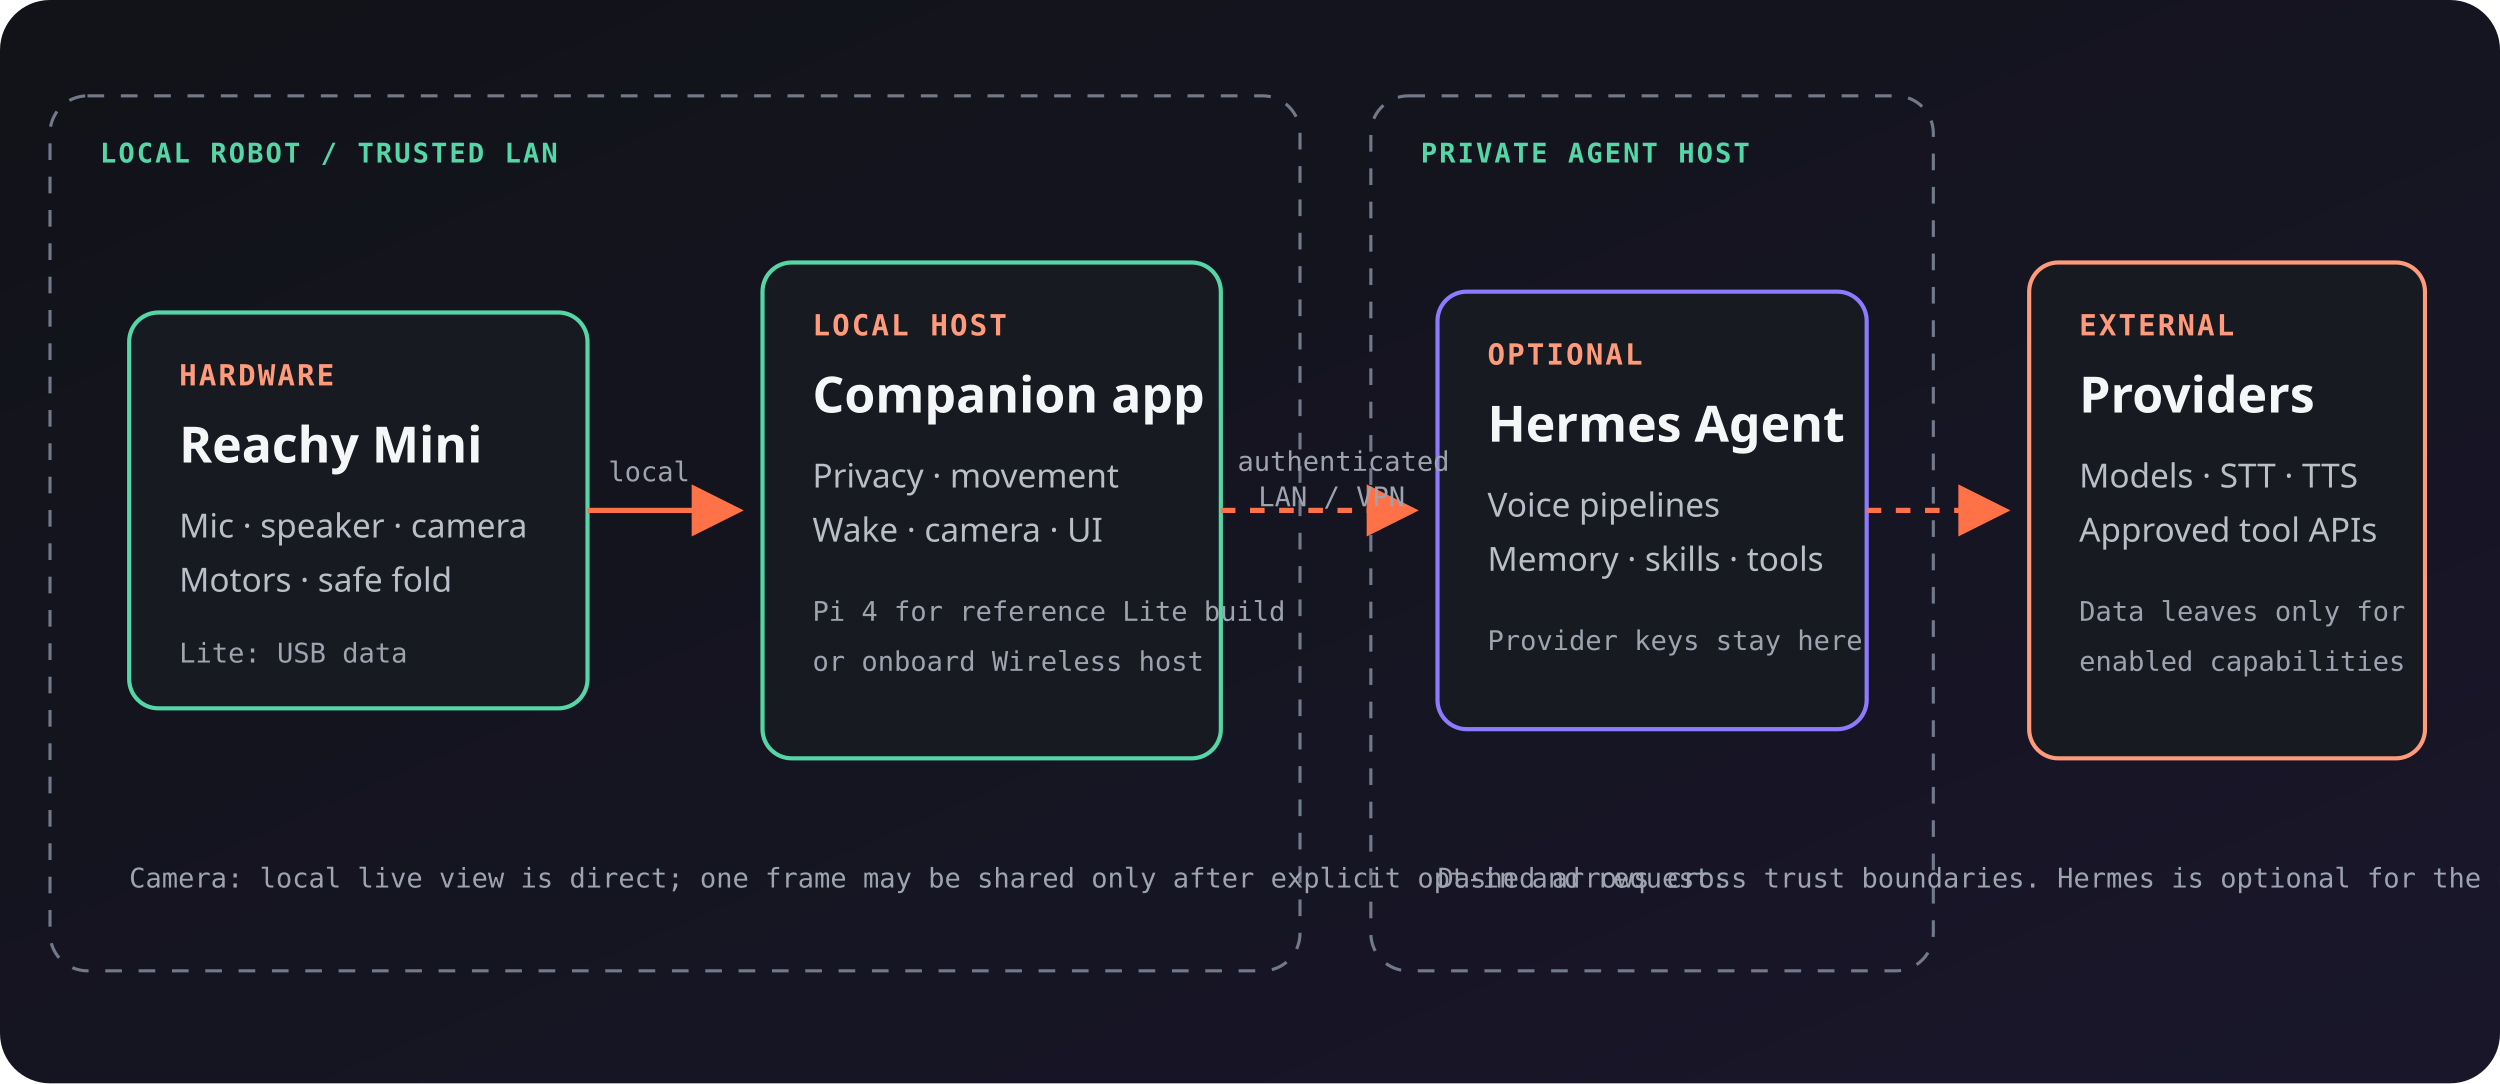
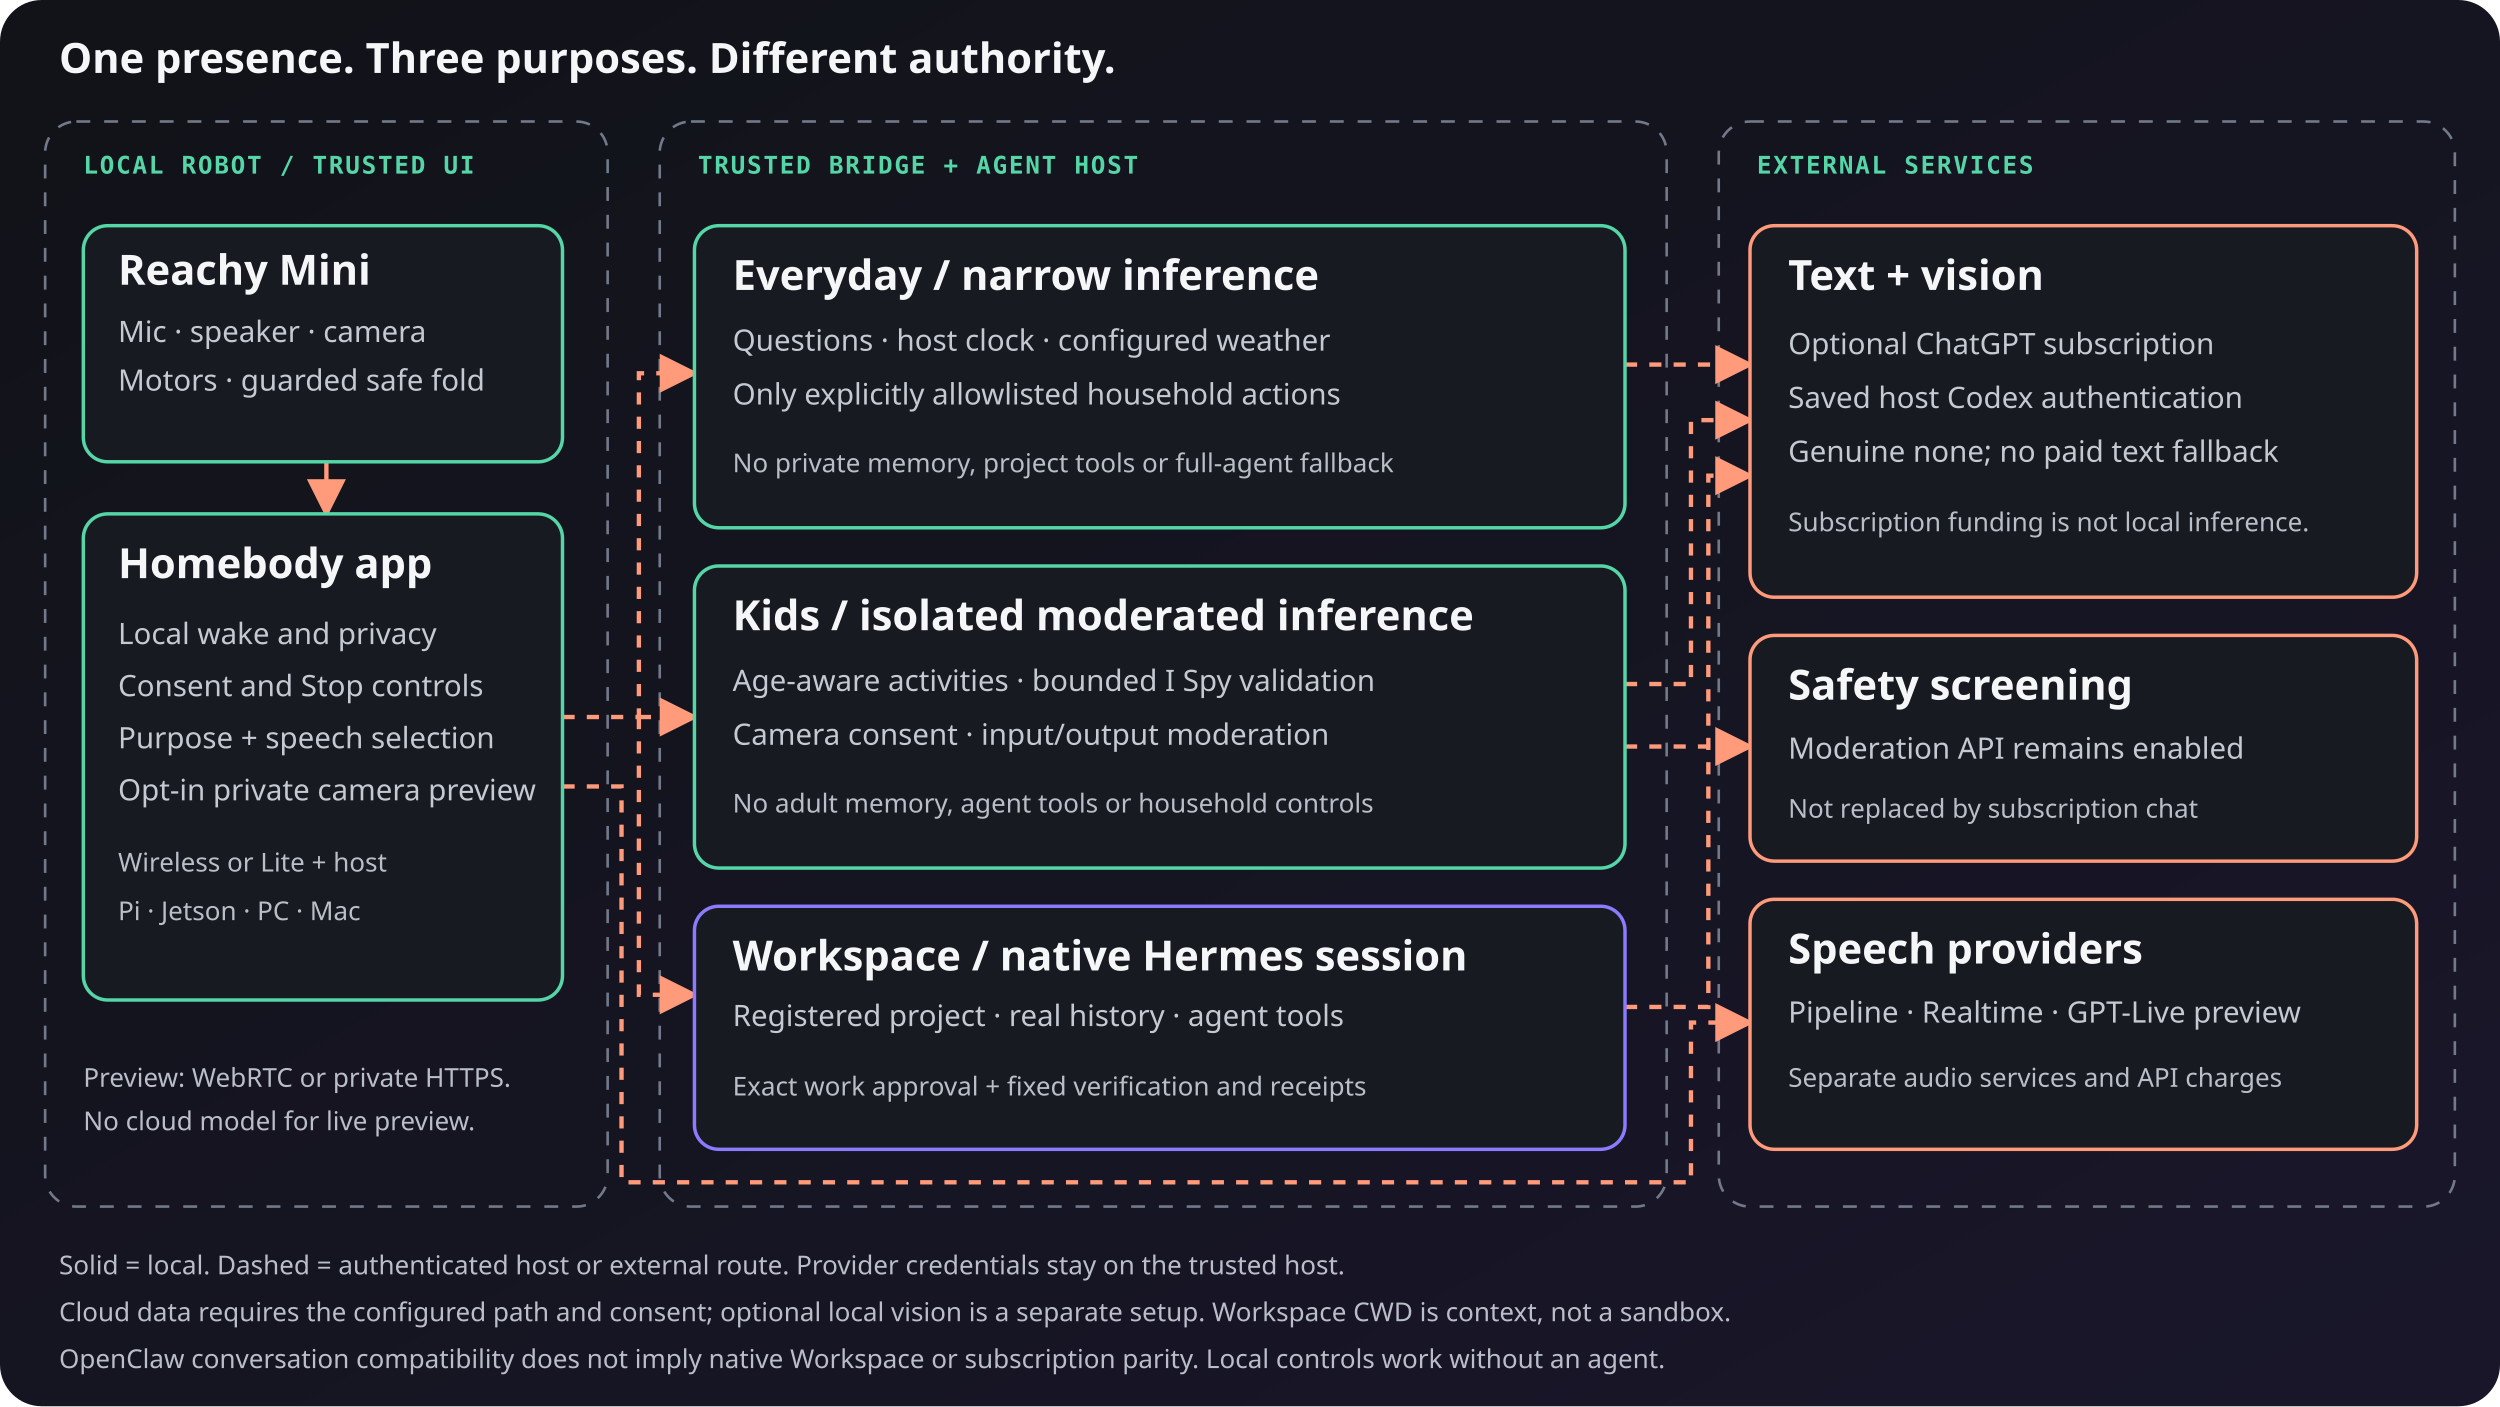
- <svg xmlns="http://www.w3.org/2000/svg" viewBox="0 0 1200 520" role="img" aria-labelledby="title desc">
+ <svg xmlns="http://www.w3.org/2000/svg" viewBox="0 0 1440 810" role="img" aria-labelledby="title desc">
  <defs>
    <linearGradient id="bg" x1="0" y1="0" x2="1" y2="1">
      <stop stop-color="#111318" />
      <stop offset="1" stop-color="#19162a" />
    </linearGradient>
-     <marker id="arrow" markerWidth="10" markerHeight="10" refX="8" refY="5" orient="auto">
-       <path d="M0 0L10 5 0 10Z" fill="#ff7248" />
+     <marker id="arrow" markerWidth="9" markerHeight="9" refX="8" refY="4.5" orient="auto">
+       <path d="M0 0L9 4.5 0 9Z" fill="#ff9a7b" />
    </marker>
    <style>
-       .box{fill:#171a20;stroke:#71798a;stroke-width:2}.local{stroke:#55d6a7}.optional{stroke:#8c7bff}.external{stroke:#ff9a7b}.boundary{fill:none;stroke:#71798a;stroke-width:1.5;stroke-dasharray:8 8}.flow{fill:none;stroke:#ff7248;stroke-width:2.5;marker-end:url(#arrow)}.dash{stroke-dasharray:7 7}.h{font:700 24px system-ui,sans-serif;fill:#f5f6f8}.k{font:600 14px ui-monospace,monospace;fill:#ff9a7b;letter-spacing:1px}.p{font:400 16px system-ui,sans-serif;fill:#b9bec8}.tiny{font:500 13px ui-monospace,monospace;fill:#9da4b0}.trust{font:600 13px ui-monospace,monospace;fill:#55d6a7;letter-spacing:1px}
+       .box{fill:#171a20;stroke:#71798a;stroke-width:2}.local{stroke:#55d6a7}.agent{stroke:#8c7bff}.cloud{stroke:#ff9a7b}.boundary{fill:none;stroke:#71798a;stroke-width:1.5;stroke-dasharray:8 8}.flow{fill:none;stroke:#ff9a7b;stroke-width:2.5;marker-end:url(#arrow)}.dash{stroke-dasharray:7 7}.h{font:700 24px system-ui,sans-serif;fill:#f5f6f8}.p{font:400 17px system-ui,sans-serif;fill:#c4c9d2}.tiny{font:400 15px system-ui,sans-serif;fill:#b9bec8}.k{font:600 14px ui-monospace,monospace;fill:#55d6a7;letter-spacing:1px}
    </style>
  </defs>
-   <rect width="1200" height="520" rx="24" fill="url(#bg)" />
-   <rect class="boundary" x="24" y="46" width="600" height="420" rx="18" />
-   <text class="trust" x="48" y="78">LOCAL ROBOT / TRUSTED LAN</text>
-   <rect class="box local" x="62" y="150" width="220" height="190" rx="14" />
-   <text class="k" x="86" y="185">HARDWARE</text>
-   <text class="h" x="86" y="222">Reachy Mini</text>
-   <text class="p" x="86" y="258">Mic · speaker · camera</text>
-   <text class="p" x="86" y="284">Motors · safe fold</text>
-   <text class="tiny" x="86" y="318">Lite: USB data</text>
-   <rect class="box local" x="366" y="126" width="220" height="238" rx="14" />
-   <text class="k" x="390" y="161">LOCAL HOST</text>
-   <text class="h" x="390" y="198">Companion app</text>
-   <text class="p" x="390" y="234">Privacy · movement</text>
-   <text class="p" x="390" y="260">Wake · camera · UI</text>
-   <text class="tiny" x="390" y="298">Pi 4 for reference Lite build</text>
-   <text class="tiny" x="390" y="322">or onboard Wireless host</text>
-   <path class="flow" d="M282 245H352" />
-   <text class="tiny" x="292" y="231">local</text>
-   <rect class="boundary" x="658" y="46" width="270" height="420" rx="18" />
-   <text class="trust" x="682" y="78">PRIVATE AGENT HOST</text>
-   <rect class="box optional" x="690" y="140" width="206" height="210" rx="14" />
-   <text class="k" x="714" y="175">OPTIONAL</text>
-   <text class="h" x="714" y="212">Hermes Agent</text>
-   <text class="p" x="714" y="248">Voice pipelines</text>
-   <text class="p" x="714" y="274">Memory · skills · tools</text>
-   <text class="tiny" x="714" y="312">Provider keys stay here</text>
-   <path class="flow dash" d="M586 245H676" />
-   <text class="tiny" x="594" y="226">authenticated</text>
-   <text class="tiny" x="604" y="243">LAN / VPN</text>
-   <rect class="box external" x="974" y="126" width="190" height="238" rx="14" />
-   <text class="k" x="998" y="161">EXTERNAL</text>
-   <text class="h" x="998" y="198">Providers</text>
-   <text class="p" x="998" y="234">Models · STT · TTS</text>
-   <text class="p" x="998" y="260">Approved tool APIs</text>
-   <text class="tiny" x="998" y="298">Data leaves only for</text>
-   <text class="tiny" x="998" y="322">enabled capabilities</text>
-   <path class="flow dash" d="M896 245H960" />
-   <text class="tiny" x="62" y="426">Camera: local live view is direct; one frame may be shared only after explicit opt-in and request.</text>
-   <text class="tiny" x="690" y="426">Dashed arrows cross trust boundaries. Hermes is optional for the baseline local control surface.</text>
+   <rect width="1440" height="810" rx="24" fill="url(#bg)" />
+   <text class="h" x="34" y="42">One presence. Three purposes. Different authority.</text>
+   <rect class="boundary" x="26" y="70" width="324" height="625" rx="18" />
+   <rect class="boundary" x="380" y="70" width="580" height="625" rx="18" />
+   <rect class="boundary" x="990" y="70" width="424" height="625" rx="18" />
+   <text class="k" x="48" y="100">LOCAL ROBOT / TRUSTED UI</text>
+   <text class="k" x="402" y="100">TRUSTED BRIDGE + AGENT HOST</text>
+   <text class="k" x="1012" y="100">EXTERNAL SERVICES</text>
+   <path class="flow" d="M188 266V296" />
+   <path class="flow dash" d="M324 413H368V215H400" />
+   <path class="flow dash" d="M368 413H400" />
+   <path class="flow dash" d="M368 413V573H400" />
+   <path class="flow dash" d="M936 210H1008" />
+   <path class="flow dash" d="M936 394H974V242H1008" />
+   <path class="flow dash" d="M936 580H984V274H1008" />
+   <path class="flow dash" d="M936 430H1008" />
+   <path class="flow dash" d="M324 453H358V681H974V589H1008" />
+   <rect class="box local" x="48" y="130" width="276" height="136" rx="14" />
+   <text class="h" x="68" y="164">Reachy Mini</text>
+   <text class="p" x="68" y="197">Mic · speaker · camera</text>
+   <text class="p" x="68" y="225">Motors · guarded safe fold</text>
+   <rect class="box local" x="48" y="296" width="276" height="280" rx="14" />
+   <text class="h" x="68" y="333">Homebody app</text>
+   <text class="p" x="68" y="371">Local wake and privacy</text>
+   <text class="p" x="68" y="401">Consent and Stop controls</text>
+   <text class="p" x="68" y="431">Purpose + speech selection</text>
+   <text class="p" x="68" y="461">Opt-in private camera preview</text>
+   <text class="tiny" x="68" y="502">Wireless or Lite + host</text>
+   <text class="tiny" x="68" y="530">Pi · Jetson · PC · Mac</text>
+   <text class="tiny" x="48" y="626">Preview: WebRTC or private HTTPS.</text>
+   <text class="tiny" x="48" y="651">No cloud model for live preview.</text>
+   <rect class="box local" x="400" y="130" width="536" height="174" rx="14" />
+   <text class="h" x="422" y="167">Everyday / narrow inference</text>
+   <text class="p" x="422" y="202">Questions · host clock · configured weather</text>
+   <text class="p" x="422" y="233">Only explicitly allowlisted household actions</text>
+   <text class="tiny" x="422" y="272">No private memory, project tools or full-agent fallback</text>
+   <rect class="box local" x="400" y="326" width="536" height="174" rx="14" />
+   <text class="h" x="422" y="363">Kids / isolated moderated inference</text>
+   <text class="p" x="422" y="398">Age-aware activities · bounded I Spy validation</text>
+   <text class="p" x="422" y="429">Camera consent · input/output moderation</text>
+   <text class="tiny" x="422" y="468">No adult memory, agent tools or household controls</text>
+   <rect class="box agent" x="400" y="522" width="536" height="140" rx="14" />
+   <text class="h" x="422" y="559">Workspace / native Hermes session</text>
+   <text class="p" x="422" y="591">Registered project · real history · agent tools</text>
+   <text class="tiny" x="422" y="631">Exact work approval + fixed verification and receipts</text>
+   <rect class="box cloud" x="1008" y="130" width="384" height="214" rx="14" />
+   <text class="h" x="1030" y="167">Text + vision</text>
+   <text class="p" x="1030" y="204">Optional ChatGPT subscription</text>
+   <text class="p" x="1030" y="235">Saved host Codex authentication</text>
+   <text class="p" x="1030" y="266">Genuine none; no paid text fallback</text>
+   <text class="tiny" x="1030" y="306">Subscription funding is not local inference.</text>
+   <rect class="box cloud" x="1008" y="366" width="384" height="130" rx="14" />
+   <text class="h" x="1030" y="403">Safety screening</text>
+   <text class="p" x="1030" y="437">Moderation API remains enabled</text>
+   <text class="tiny" x="1030" y="471">Not replaced by subscription chat</text>
+   <rect class="box cloud" x="1008" y="518" width="384" height="144" rx="14" />
+   <text class="h" x="1030" y="555">Speech providers</text>
+   <text class="p" x="1030" y="589">Pipeline · Realtime · GPT-Live preview</text>
+   <text class="tiny" x="1030" y="626">Separate audio services and API charges</text>
+   <text class="tiny" x="34" y="734">Solid = local. Dashed = authenticated host or external route. Provider credentials stay on the trusted host.</text>
+   <text class="tiny" x="34" y="761">Cloud data requires the configured path and consent; optional local vision is a separate setup. Workspace CWD is context, not a sandbox.</text>
+   <text class="tiny" x="34" y="788">OpenClaw conversation compatibility does not imply native Workspace or subscription parity. Local controls work without an agent.</text>
</svg>
